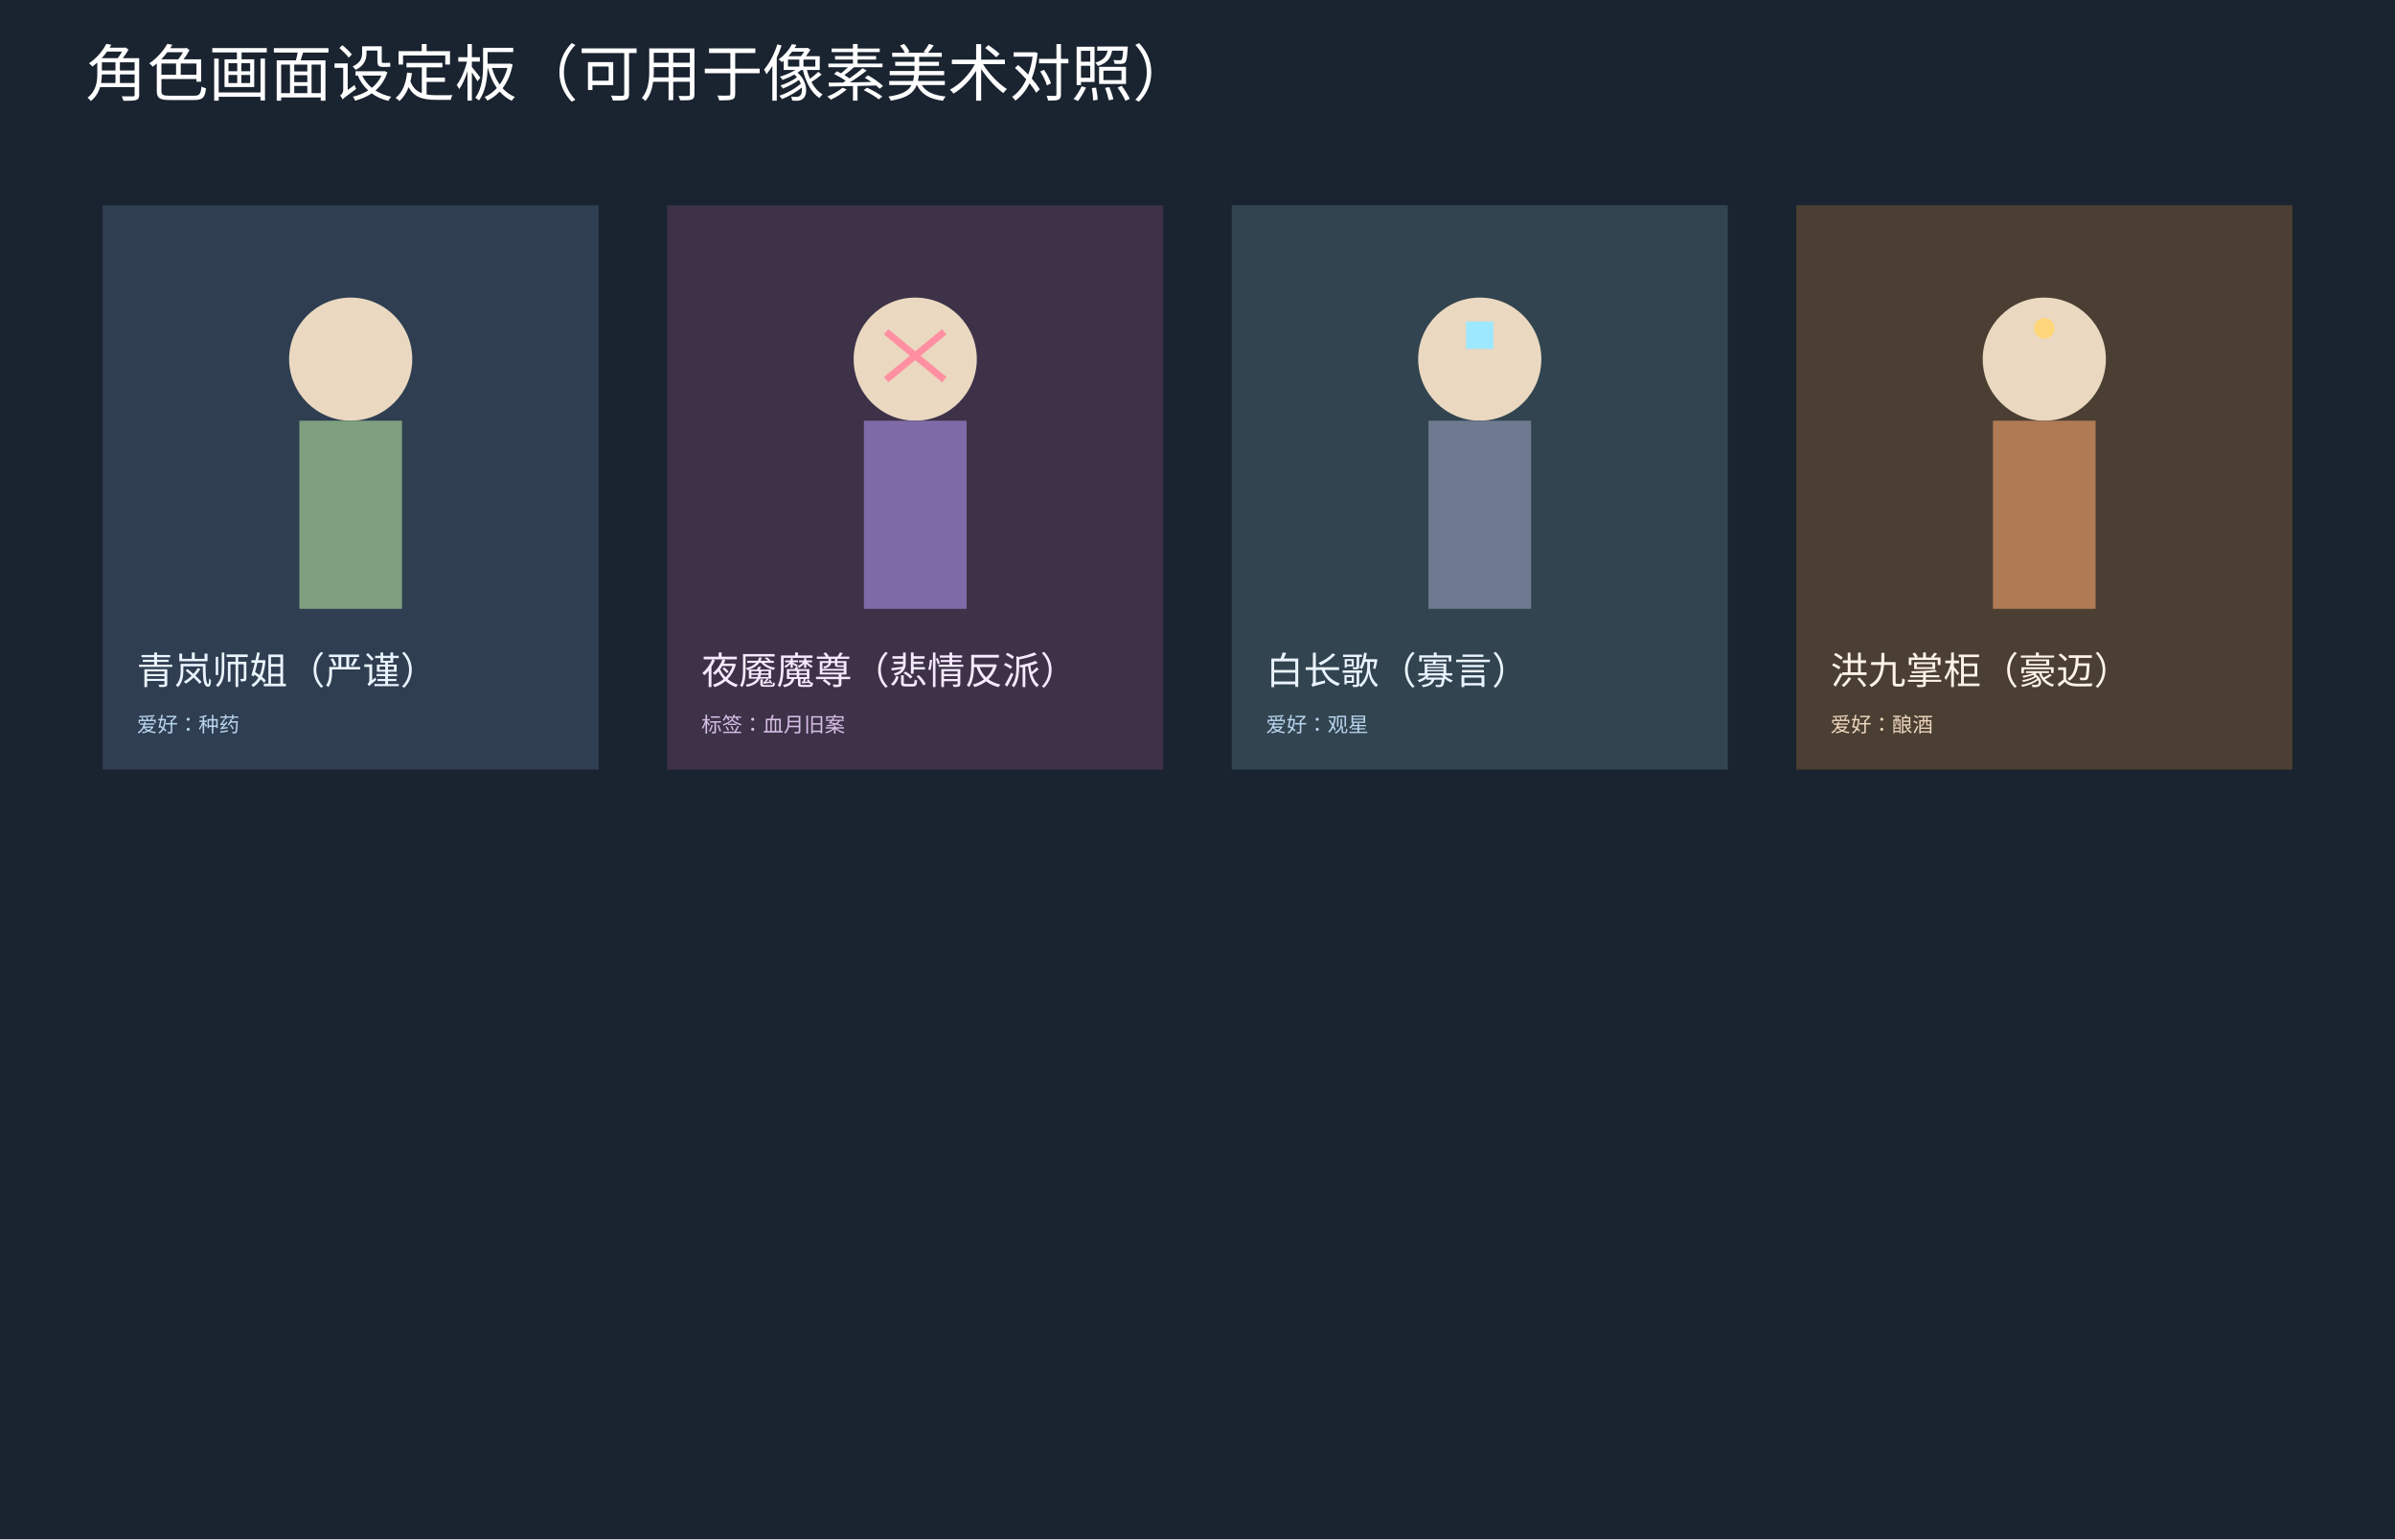
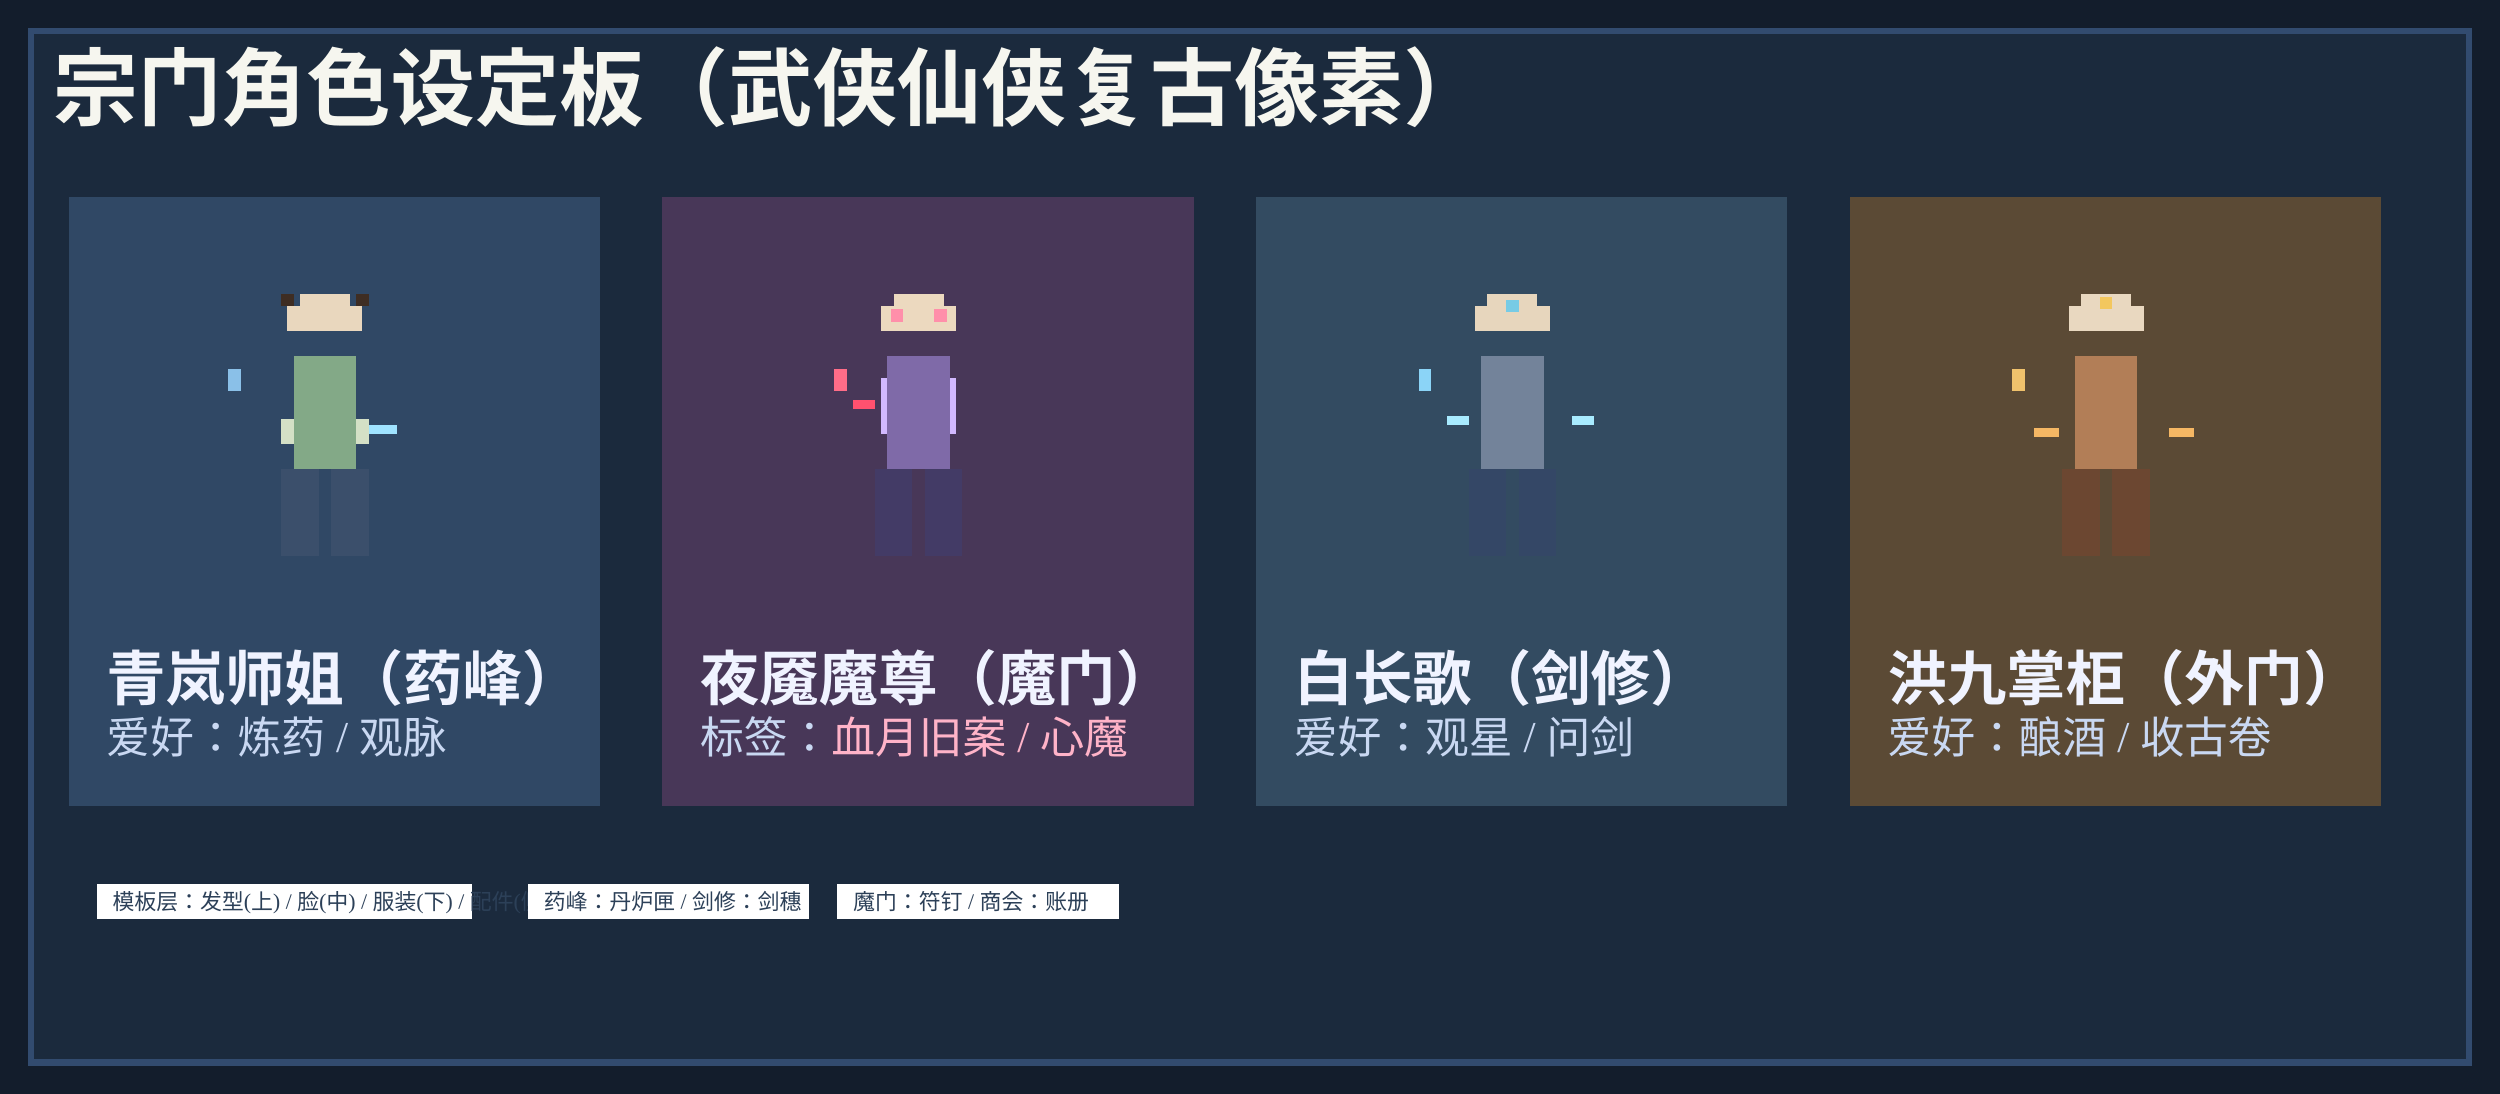
- <svg xmlns="http://www.w3.org/2000/svg" width="1400" height="900">
-   <rect width="1400" height="900" fill="#1a2330" />
-   <text x="50" y="56" fill="white" font-size="36">角色画面设定板（可用于像素美术对照）</text>
-   <g transform="translate(60,120)">
-     <rect width="290" height="330" fill="#2f3e51" />
-     <circle cx="145" cy="90" r="36" fill="#ead8c0" />
-     <rect x="115" y="126" width="60" height="110" fill="#7ea07f" />
-     <text x="20" y="280" fill="#eaf4ff" font-size="22">青岚师姐（严谨）</text>
-     <text x="20" y="308" fill="#b9d5ee">爱好：种药</text>
+ <svg xmlns="http://www.w3.org/2000/svg" width="1600" height="700" viewBox="0 0 1600 700" role="img" aria-label="武侠仙侠低分辨率像素角色设定板" shape-rendering="crispEdges">
+   <defs>
+     <style>
+       .title { fill:#f6f6ef; font-size:54px; font-weight:700; }
+       .name { fill:#f0f3ff; font-size:38px; font-weight:700; }
+       .desc { fill:#c9d8f2; font-size:28px; }
+       .accent { fill:#ffb3c8; font-size:28px; }
+     </style>
+   </defs>
+   <rect width="1600" height="700" fill="#131d2c" />
+   <rect x="20" y="20" width="1560" height="660" fill="#1b2a3d" stroke="#324b6f" stroke-width="4" />
+   <text x="34" y="76" class="title">宗门角色设定板（武侠仙侠复古像素）</text>
+   <g transform="translate(44,126)">
+     <rect width="340" height="390" fill="#304865" />
+     <g transform="translate(116,62)">
+       <rect x="32" y="0" width="8" height="8" fill="#e9d7be" />
+       <rect x="40" y="0" width="8" height="8" fill="#e9d7be" />
+       <rect x="48" y="0" width="8" height="8" fill="#e9d7be" />
+       <rect x="56" y="0" width="8" height="8" fill="#e9d7be" />
+       <rect x="24" y="8" width="8" height="8" fill="#e9d7be" />
+       <rect x="32" y="8" width="8" height="8" fill="#e9d7be" />
+       <rect x="40" y="8" width="8" height="8" fill="#e9d7be" />
+       <rect x="48" y="8" width="8" height="8" fill="#e9d7be" />
+       <rect x="56" y="8" width="8" height="8" fill="#e9d7be" />
+       <rect x="64" y="8" width="8" height="8" fill="#e9d7be" />
+       <rect x="24" y="16" width="8" height="8" fill="#e9d7be" />
+       <rect x="32" y="16" width="8" height="8" fill="#e9d7be" />
+       <rect x="40" y="16" width="8" height="8" fill="#e9d7be" />
+       <rect x="48" y="16" width="8" height="8" fill="#e9d7be" />
+       <rect x="56" y="16" width="8" height="8" fill="#e9d7be" />
+       <rect x="64" y="16" width="8" height="8" fill="#e9d7be" />
+       <rect x="20" y="0" width="8" height="8" fill="#3e2d23" />
+       <rect x="68" y="0" width="8" height="8" fill="#3e2d23" />
+       <rect x="28" y="40" width="40" height="72" fill="#83a987" />
+       <rect x="20" y="80" width="8" height="16" fill="#d4e0c6" />
+       <rect x="68" y="80" width="8" height="16" fill="#d4e0c6" />
+       <rect x="20" y="112" width="24" height="56" fill="#3b4f6b" />
+       <rect x="52" y="112" width="24" height="56" fill="#3b4f6b" />
+       <rect x="76" y="84" width="18" height="6" fill="#9fe3ff" />
+     </g>
+     <text x="24" y="322" class="name">青岚师姐（药峰）</text>
+     <text x="24" y="356" class="desc">爱好：炼药 / 观脉</text>
  </g>
-   <g transform="translate(390,120)">
-     <rect width="290" height="330" fill="#3d3248" />
-     <circle cx="145" cy="90" r="36" fill="#ead8c0" />
-     <rect x="115" y="126" width="60" height="110" fill="#7f6aa8" />
-     <line x1="128" y1="74" x2="162" y2="102" stroke="#ff8fa1" stroke-width="4" />
-     <line x1="162" y1="74" x2="128" y2="102" stroke="#ff8fa1" stroke-width="4" />
-     <text x="20" y="280" fill="#f6eaff" font-size="22">夜魇魔尊（悲情反派）</text>
-     <text x="20" y="308" fill="#d8bfe7">标签：血月旧案</text>
+   <g transform="translate(424,126)">
+     <rect width="340" height="390" fill="#483758" />
+     <g transform="translate(116,62)">
+       <rect x="32" y="0" width="8" height="8" fill="#ecd9bf" />
+       <rect x="40" y="0" width="8" height="8" fill="#ecd9bf" />
+       <rect x="48" y="0" width="8" height="8" fill="#ecd9bf" />
+       <rect x="56" y="0" width="8" height="8" fill="#ecd9bf" />
+       <rect x="24" y="8" width="8" height="8" fill="#ecd9bf" />
+       <rect x="32" y="8" width="8" height="8" fill="#ecd9bf" />
+       <rect x="40" y="8" width="8" height="8" fill="#ecd9bf" />
+       <rect x="48" y="8" width="8" height="8" fill="#ecd9bf" />
+       <rect x="56" y="8" width="8" height="8" fill="#ecd9bf" />
+       <rect x="64" y="8" width="8" height="8" fill="#ecd9bf" />
+       <rect x="24" y="16" width="8" height="8" fill="#ecd9bf" />
+       <rect x="32" y="16" width="8" height="8" fill="#ecd9bf" />
+       <rect x="40" y="16" width="8" height="8" fill="#ecd9bf" />
+       <rect x="48" y="16" width="8" height="8" fill="#ecd9bf" />
+       <rect x="56" y="16" width="8" height="8" fill="#ecd9bf" />
+       <rect x="64" y="16" width="8" height="8" fill="#ecd9bf" />
+       <rect x="30" y="10" width="8" height="8" fill="#ff8faa" />
+       <rect x="58" y="10" width="8" height="8" fill="#ff8faa" />
+       <rect x="28" y="40" width="40" height="72" fill="#7f6aa8" />
+       <rect x="24" y="54" width="4" height="36" fill="#d2b9ff" />
+       <rect x="68" y="54" width="4" height="36" fill="#d2b9ff" />
+       <rect x="20" y="112" width="24" height="56" fill="#433b66" />
+       <rect x="52" y="112" width="24" height="56" fill="#433b66" />
+       <rect x="6" y="68" width="14" height="6" fill="#ff516f" />
+     </g>
+     <text x="24" y="322" class="name">夜魇魔尊（魔门）</text>
+     <text x="24" y="356" class="desc">标签：<tspan class="accent">血月旧案 / 心魔</tspan>
+     </text>
  </g>
-   <g transform="translate(720,120)">
-     <rect width="290" height="330" fill="#324450" />
-     <circle cx="145" cy="90" r="36" fill="#ead8c0" />
-     <rect x="115" y="126" width="60" height="110" fill="#6e7a8f" />
-     <rect x="137" y="68" width="16" height="16" fill="#9de8ff" />
-     <text x="20" y="280" fill="#eaf4ff" font-size="22">白长歌（寡言）</text>
-     <text x="20" y="308" fill="#b9d5ee">爱好：观星</text>
+   <g transform="translate(804,126)">
+     <rect width="340" height="390" fill="#334b61" />
+     <g transform="translate(116,62)">
+       <rect x="32" y="0" width="8" height="8" fill="#e7d6bd" />
+       <rect x="40" y="0" width="8" height="8" fill="#e7d6bd" />
+       <rect x="48" y="0" width="8" height="8" fill="#e7d6bd" />
+       <rect x="56" y="0" width="8" height="8" fill="#e7d6bd" />
+       <rect x="24" y="8" width="8" height="8" fill="#e7d6bd" />
+       <rect x="32" y="8" width="8" height="8" fill="#e7d6bd" />
+       <rect x="40" y="8" width="8" height="8" fill="#e7d6bd" />
+       <rect x="48" y="8" width="8" height="8" fill="#e7d6bd" />
+       <rect x="56" y="8" width="8" height="8" fill="#e7d6bd" />
+       <rect x="64" y="8" width="8" height="8" fill="#e7d6bd" />
+       <rect x="24" y="16" width="8" height="8" fill="#e7d6bd" />
+       <rect x="32" y="16" width="8" height="8" fill="#e7d6bd" />
+       <rect x="40" y="16" width="8" height="8" fill="#e7d6bd" />
+       <rect x="48" y="16" width="8" height="8" fill="#e7d6bd" />
+       <rect x="56" y="16" width="8" height="8" fill="#e7d6bd" />
+       <rect x="64" y="16" width="8" height="8" fill="#e7d6bd" />
+       <rect x="44" y="4" width="8" height="8" fill="#77cbe5" />
+       <rect x="28" y="40" width="40" height="72" fill="#73839a" />
+       <rect x="20" y="112" width="24" height="56" fill="#344766" />
+       <rect x="52" y="112" width="24" height="56" fill="#344766" />
+       <rect x="6" y="78" width="14" height="6" fill="#a8ebff" />
+       <rect x="86" y="78" width="14" height="6" fill="#a8ebff" />
+     </g>
+     <text x="24" y="322" class="name">白长歌（剑修）</text>
+     <text x="24" y="356" class="desc">爱好：观星 / 问剑</text>
  </g>
-   <g transform="translate(1050,120)">
-     <rect width="290" height="330" fill="#4a3f32" />
-     <circle cx="145" cy="90" r="36" fill="#ead8c0" />
-     <rect x="115" y="126" width="60" height="110" fill="#b07a55" />
-     <circle cx="145" cy="72" r="6" fill="#ffd77a" />
-     <text x="20" y="280" fill="#fff3e8" font-size="22">洪九掌柜（豪迈）</text>
-     <text x="20" y="308" fill="#ecd5bd">爱好：酿酒</text>
+   <g transform="translate(1184,126)">
+     <rect width="340" height="390" fill="#5b4a35" />
+     <g transform="translate(116,62)">
+       <rect x="32" y="0" width="8" height="8" fill="#e9d8c0" />
+       <rect x="40" y="0" width="8" height="8" fill="#e9d8c0" />
+       <rect x="48" y="0" width="8" height="8" fill="#e9d8c0" />
+       <rect x="56" y="0" width="8" height="8" fill="#e9d8c0" />
+       <rect x="24" y="8" width="8" height="8" fill="#e9d8c0" />
+       <rect x="32" y="8" width="8" height="8" fill="#e9d8c0" />
+       <rect x="40" y="8" width="8" height="8" fill="#e9d8c0" />
+       <rect x="48" y="8" width="8" height="8" fill="#e9d8c0" />
+       <rect x="56" y="8" width="8" height="8" fill="#e9d8c0" />
+       <rect x="64" y="8" width="8" height="8" fill="#e9d8c0" />
+       <rect x="24" y="16" width="8" height="8" fill="#e9d8c0" />
+       <rect x="32" y="16" width="8" height="8" fill="#e9d8c0" />
+       <rect x="40" y="16" width="8" height="8" fill="#e9d8c0" />
+       <rect x="48" y="16" width="8" height="8" fill="#e9d8c0" />
+       <rect x="56" y="16" width="8" height="8" fill="#e9d8c0" />
+       <rect x="64" y="16" width="8" height="8" fill="#e9d8c0" />
+       <rect x="44" y="2" width="8" height="8" fill="#f3c75e" />
+       <rect x="28" y="40" width="40" height="72" fill="#b27e57" />
+       <rect x="20" y="112" width="24" height="56" fill="#6c4731" />
+       <rect x="52" y="112" width="24" height="56" fill="#6c4731" />
+       <rect x="2" y="86" width="16" height="6" fill="#f5b764" />
+       <rect x="88" y="86" width="16" height="6" fill="#f5b764" />
+     </g>
+     <text x="24" y="322" class="name">洪九掌柜（外门）</text>
+     <text x="24" y="356" class="desc">爱好：酿酒 / 收古卷</text>
  </g>
+   <rect x="62" y="566" width="240" height="22" fill="#ffffff" />
+   <text x="72" y="582" fill="#2c4058" font-size="14">模板层：发型(上) / 脸(中) / 服装(下) / 配件(侧)</text>
+   <rect x="338" y="566" width="180" height="22" fill="#ffffff" />
+   <text x="348" y="582" fill="#2c4058" font-size="14">药峰：丹炉匣 / 剑修：剑穗</text>
+   <rect x="536" y="566" width="180" height="22" fill="#ffffff" />
+   <text x="546" y="582" fill="#2c4058" font-size="14">魔门：符钉 / 商会：账册</text>
+   <rect x="146" y="236" width="8" height="14" fill="#8ac0e8" />
+   <rect x="534" y="236" width="8" height="14" fill="#ff6d88" />
+   <rect x="908" y="236" width="8" height="14" fill="#8bd4f7" />
+   <rect x="1288" y="236" width="8" height="14" fill="#f0c26c" />
</svg>
